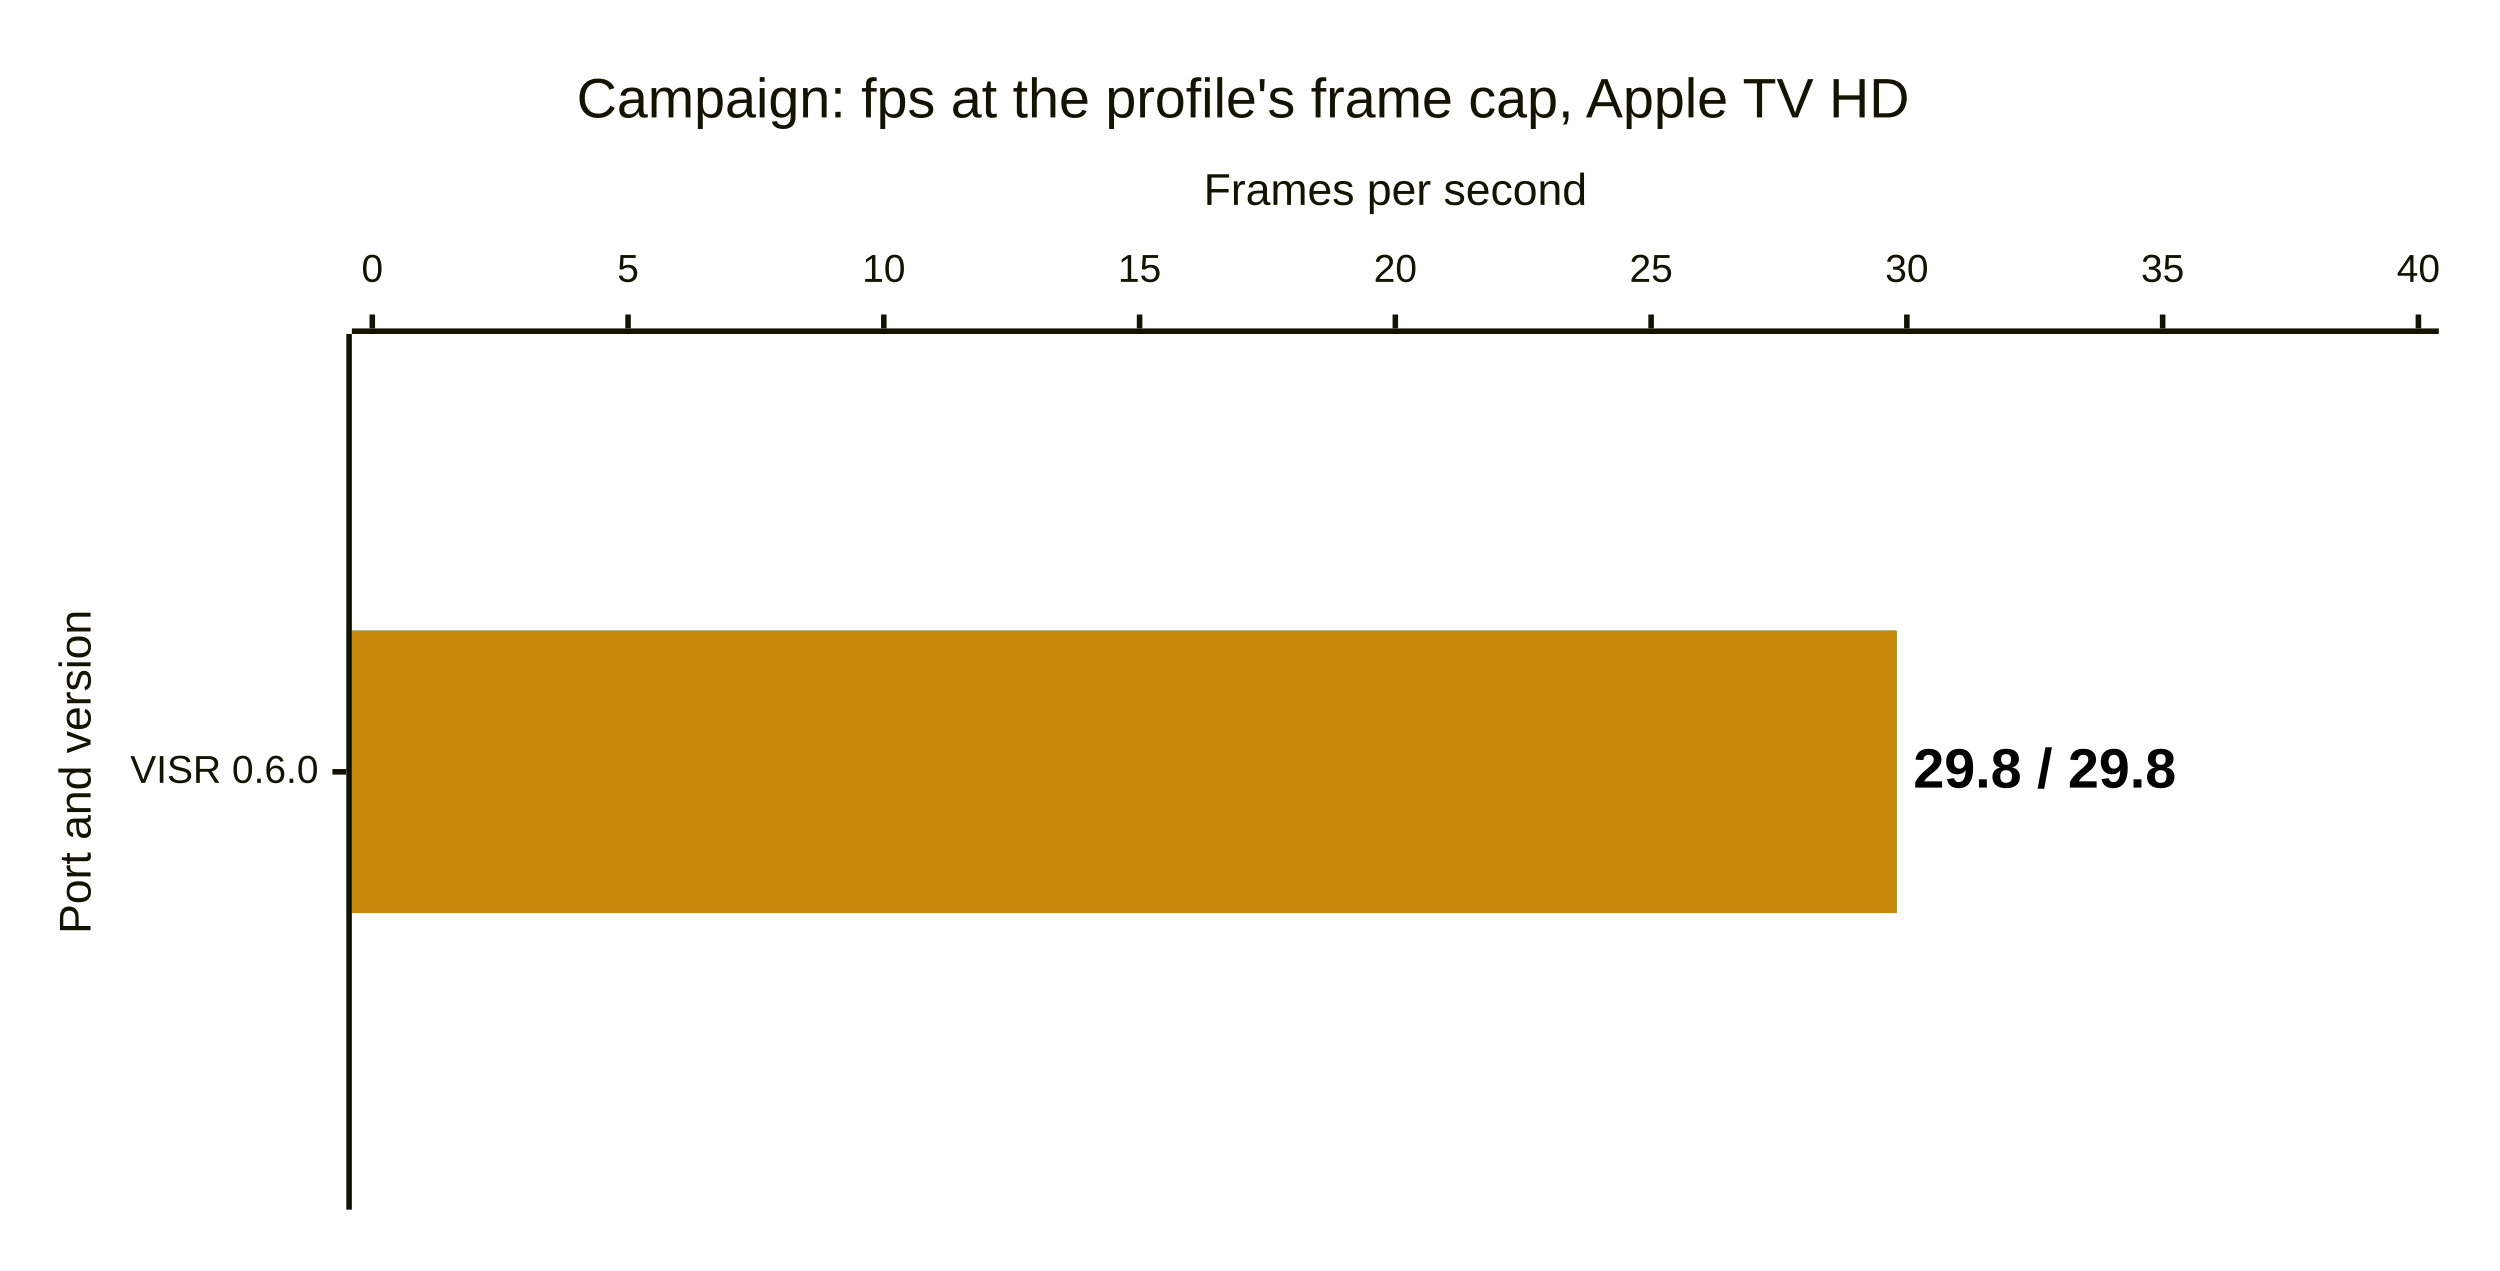
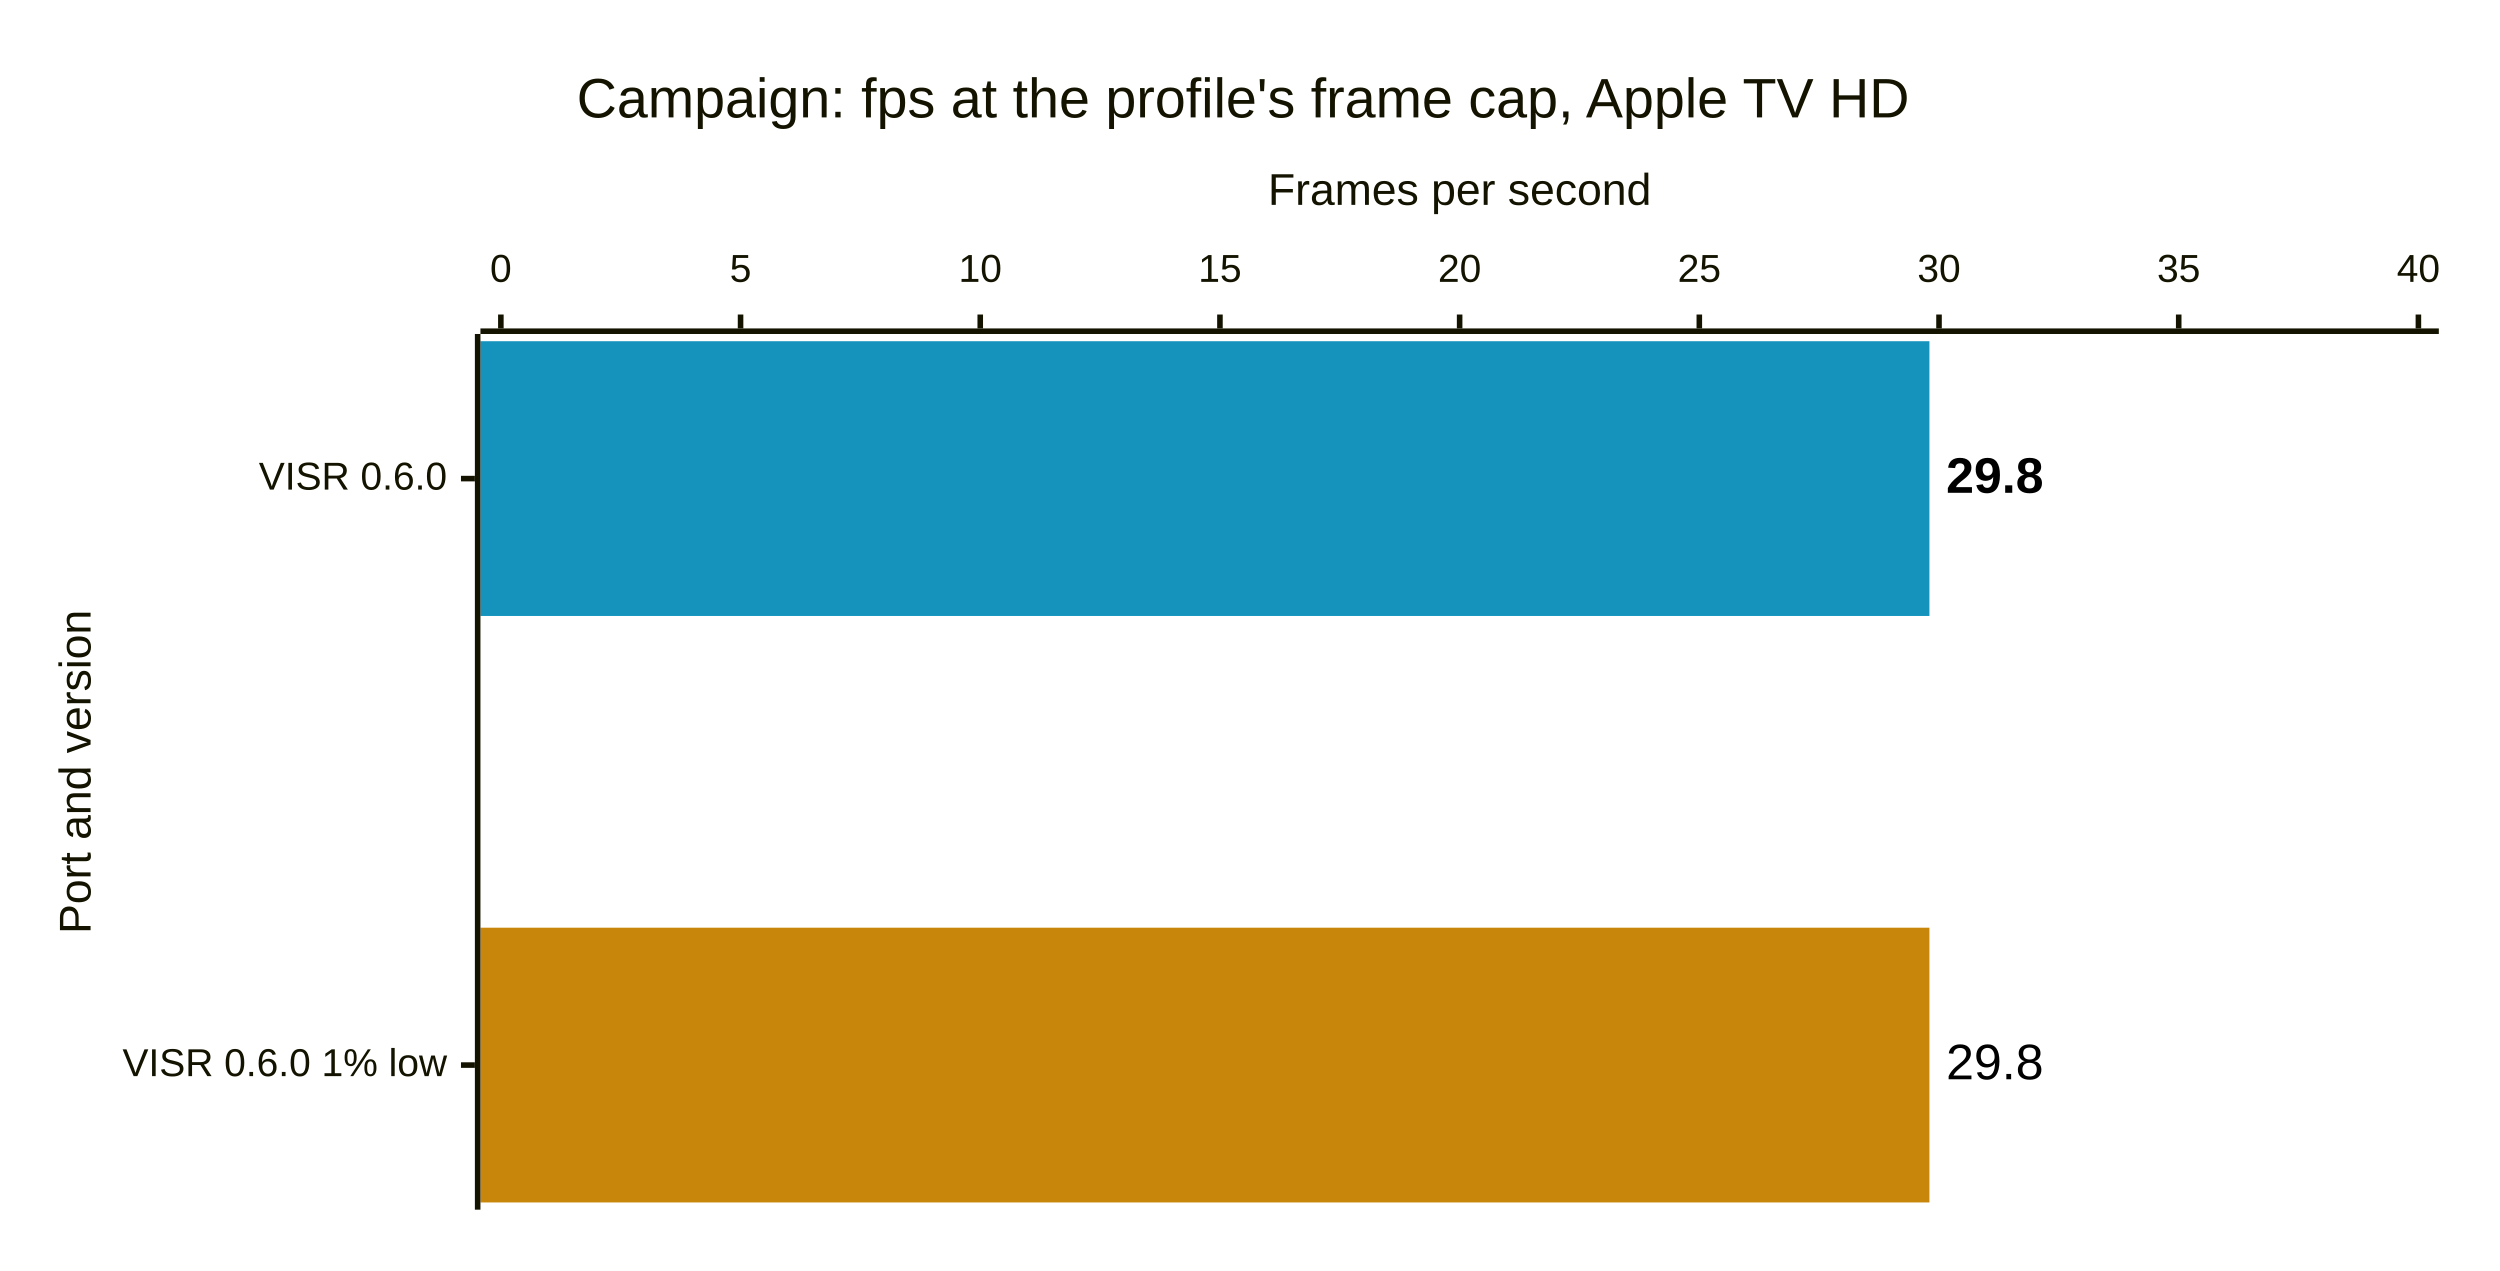
<svg xmlns="http://www.w3.org/2000/svg" id="static" width="100%" style="max-width: 899px;" viewBox="-17 -15 899 457" role="graphics-document document" aria-roledescription="xychart">
  <style>#static{font-family:"trebuchet ms",verdana,arial,sans-serif;font-size:16px;fill:#333;}@keyframes edge-animation-frame{from{stroke-dashoffset:0;}}@keyframes dash{to{stroke-dashoffset:0;}}#static .edge-animation-slow{stroke-dasharray:9,5!important;stroke-dashoffset:900;animation:dash 50s linear infinite;stroke-linecap:round;}#static .edge-animation-fast{stroke-dasharray:9,5!important;stroke-dashoffset:900;animation:dash 20s linear infinite;stroke-linecap:round;}#static .error-icon{fill:#552222;}#static .error-text{fill:#552222;stroke:#552222;}#static .edge-thickness-normal{stroke-width:1px;}#static .edge-thickness-thick{stroke-width:3.5px;}#static .edge-pattern-solid{stroke-dasharray:0;}#static .edge-thickness-invisible{stroke-width:0;fill:none;}#static .edge-pattern-dashed{stroke-dasharray:3;}#static .edge-pattern-dotted{stroke-dasharray:2;}#static .marker{fill:#333333;stroke:#333333;}#static .marker.cross{stroke:#333333;}#static svg{font-family:"trebuchet ms",verdana,arial,sans-serif;font-size:16px;}#static p{margin:0;}#static :root{--mermaid-font-family:"trebuchet ms",verdana,arial,sans-serif;}</style>
  <g />
  <g class="main">
    <rect width="899" height="457" class="background" fill="white" x="-17" y="-15" />
    <g class="chart-title">
      <text x="0" y="0" fill="#131300" font-size="20" dominant-baseline="middle" text-anchor="middle" transform="translate(430, 21.55078) rotate(0)">Campaign: fps at the profile's frame cap, Apple TV HD</text>
    </g>
    <g class="plot">
      <g class="bar-plot-0">
-         <rect x="109.531" y="211.774" width="555.501" height="101.554" fill="#1593bd" stroke="#1593bd" stroke-width="0" />
+         <rect x="155.766" y="107.702" width="521.056" height="98.8" fill="#1593bd" stroke="#1593bd" stroke-width="0" />
+         <rect x="155.766" y="318.6" width="7.344" height="98.8" fill="#1593bd" stroke="#1593bd" stroke-width="0" display="none" />
      </g>
      <g class="bar-plot-1">
-         <rect x="109.531" y="211.774" width="555.501" height="101.554" fill="#c8870a" stroke="#c8870a" stroke-width="0" />
+         <rect x="155.766" y="107.702" width="7.344" height="98.8" fill="#c8870a" stroke="#c8870a" stroke-width="0" display="none" />
+         <rect x="155.766" y="318.6" width="521.056" height="98.8" fill="#c8870a" stroke="#c8870a" stroke-width="0" />
      </g>
-       <text x="671.032" y="262.551" dominant-baseline="middle" fill="currentColor" font-size="20" font-weight="600" class="bar-value">29.8 / 29.8</text>
+       <text x="682.822" y="157.102" dominant-baseline="middle" fill="currentColor" font-size="18" font-weight="600" class="bar-value">29.8</text>
+       <text x="682.822" y="368" dominant-baseline="middle" fill="currentColor" font-size="18" font-weight="400" class="bar-value">29.8</text>
    </g>
    <g class="left-axis">
      <g class="axisl-line">
-         <path d="M 108.531,105.102 L 108.531,420" fill="none" stroke="#131300" stroke-width="2" />
+         <path d="M 154.766,105.102 L 154.766,420" fill="none" stroke="#131300" stroke-width="2" />
      </g>
      <g class="label">
-         <text x="0" y="0" fill="#131300" font-size="14" dominant-baseline="middle" text-anchor="end" transform="translate(97.53125, 262.5508) rotate(0)">VISR 0.6.0</text>
+         <text x="0" y="0" fill="#131300" font-size="14" dominant-baseline="middle" text-anchor="end" transform="translate(143.7656, 157.1016) rotate(0)">VISR 0.6.0</text>
+         <text x="0" y="0" fill="#131300" font-size="14" dominant-baseline="middle" text-anchor="end" transform="translate(143.7656, 368) rotate(0)">VISR 0.6.0 1% low</text>
      </g>
      <g class="ticks">
-         <path d="M 107.531,262.551 L 102.531,262.551" fill="none" stroke="#131300" stroke-width="2" />
+         <path d="M 153.766,157.102 L 148.766,157.102" fill="none" stroke="#131300" stroke-width="2" />
+         <path d="M 153.766,368 L 148.766,368" fill="none" stroke="#131300" stroke-width="2" />
      </g>
      <g class="title">
        <text x="0" y="0" fill="#131300" font-size="16" dominant-baseline="text-before-edge" text-anchor="middle" transform="translate(5, 262.5508) rotate(270)">Port and version</text>
      </g>
    </g>
    <g class="top-axis">
      <g class="axis-line">
-         <path d="M 109.531,104.102 L 860,104.102" fill="none" stroke="#131300" stroke-width="2" />
+         <path d="M 155.766,104.102 L 860,104.102" fill="none" stroke="#131300" stroke-width="2" />
      </g>
      <g class="label">
-         <text x="0" y="0" fill="#131300" font-size="14" dominant-baseline="text-before-edge" text-anchor="middle" transform="translate(116.875, 77.10156) rotate(0)">0</text>
-         <text x="0" y="0" fill="#131300" font-size="14" dominant-baseline="text-before-edge" text-anchor="middle" transform="translate(208.8477, 77.10156) rotate(0)">5</text>
-         <text x="0" y="0" fill="#131300" font-size="14" dominant-baseline="text-before-edge" text-anchor="middle" transform="translate(300.8203, 77.10156) rotate(0)">10</text>
-         <text x="0" y="0" fill="#131300" font-size="14" dominant-baseline="text-before-edge" text-anchor="middle" transform="translate(392.793, 77.10156) rotate(0)">15</text>
-         <text x="0" y="0" fill="#131300" font-size="14" dominant-baseline="text-before-edge" text-anchor="middle" transform="translate(484.7656, 77.10156) rotate(0)">20</text>
-         <text x="0" y="0" fill="#131300" font-size="14" dominant-baseline="text-before-edge" text-anchor="middle" transform="translate(576.7383, 77.10156) rotate(0)">25</text>
-         <text x="0" y="0" fill="#131300" font-size="14" dominant-baseline="text-before-edge" text-anchor="middle" transform="translate(668.7109, 77.10156) rotate(0)">30</text>
-         <text x="0" y="0" fill="#131300" font-size="14" dominant-baseline="text-before-edge" text-anchor="middle" transform="translate(760.6836, 77.10156) rotate(0)">35</text>
+         <text x="0" y="0" fill="#131300" font-size="14" dominant-baseline="text-before-edge" text-anchor="middle" transform="translate(163.1094, 77.10156) rotate(0)">0</text>
+         <text x="0" y="0" fill="#131300" font-size="14" dominant-baseline="text-before-edge" text-anchor="middle" transform="translate(249.3027, 77.10156) rotate(0)">5</text>
+         <text x="0" y="0" fill="#131300" font-size="14" dominant-baseline="text-before-edge" text-anchor="middle" transform="translate(335.4961, 77.10156) rotate(0)">10</text>
+         <text x="0" y="0" fill="#131300" font-size="14" dominant-baseline="text-before-edge" text-anchor="middle" transform="translate(421.6895, 77.10156) rotate(0)">15</text>
+         <text x="0" y="0" fill="#131300" font-size="14" dominant-baseline="text-before-edge" text-anchor="middle" transform="translate(507.8828, 77.10156) rotate(0)">20</text>
+         <text x="0" y="0" fill="#131300" font-size="14" dominant-baseline="text-before-edge" text-anchor="middle" transform="translate(594.0762, 77.10156) rotate(0)">25</text>
+         <text x="0" y="0" fill="#131300" font-size="14" dominant-baseline="text-before-edge" text-anchor="middle" transform="translate(680.2695, 77.10156) rotate(0)">30</text>
+         <text x="0" y="0" fill="#131300" font-size="14" dominant-baseline="text-before-edge" text-anchor="middle" transform="translate(766.4629, 77.10156) rotate(0)">35</text>
        <text x="0" y="0" fill="#131300" font-size="14" dominant-baseline="text-before-edge" text-anchor="middle" transform="translate(852.6562, 77.10156) rotate(0)">40</text>
      </g>
      <g class="ticks">
-         <path d="M 116.875,103.102 L 116.875,98.102" fill="none" stroke="#131300" stroke-width="2" />
-         <path d="M 208.848,103.102 L 208.848,98.102" fill="none" stroke="#131300" stroke-width="2" />
-         <path d="M 300.82,103.102 L 300.82,98.102" fill="none" stroke="#131300" stroke-width="2" />
-         <path d="M 392.793,103.102 L 392.793,98.102" fill="none" stroke="#131300" stroke-width="2" />
-         <path d="M 484.766,103.102 L 484.766,98.102" fill="none" stroke="#131300" stroke-width="2" />
-         <path d="M 576.738,103.102 L 576.738,98.102" fill="none" stroke="#131300" stroke-width="2" />
-         <path d="M 668.711,103.102 L 668.711,98.102" fill="none" stroke="#131300" stroke-width="2" />
-         <path d="M 760.684,103.102 L 760.684,98.102" fill="none" stroke="#131300" stroke-width="2" />
+         <path d="M 163.109,103.102 L 163.109,98.102" fill="none" stroke="#131300" stroke-width="2" />
+         <path d="M 249.303,103.102 L 249.303,98.102" fill="none" stroke="#131300" stroke-width="2" />
+         <path d="M 335.496,103.102 L 335.496,98.102" fill="none" stroke="#131300" stroke-width="2" />
+         <path d="M 421.689,103.102 L 421.689,98.102" fill="none" stroke="#131300" stroke-width="2" />
+         <path d="M 507.883,103.102 L 507.883,98.102" fill="none" stroke="#131300" stroke-width="2" />
+         <path d="M 594.076,103.102 L 594.076,98.102" fill="none" stroke="#131300" stroke-width="2" />
+         <path d="M 680.27,103.102 L 680.27,98.102" fill="none" stroke="#131300" stroke-width="2" />
+         <path d="M 766.463,103.102 L 766.463,98.102" fill="none" stroke="#131300" stroke-width="2" />
        <path d="M 852.656,103.102 L 852.656,98.102" fill="none" stroke="#131300" stroke-width="2" />
      </g>
      <g class="title">
-         <text x="0" y="0" fill="#131300" font-size="16" dominant-baseline="text-before-edge" text-anchor="middle" transform="translate(484.7656, 48.10156) rotate(0)">Frames per second</text>
+         <text x="0" y="0" fill="#131300" font-size="16" dominant-baseline="text-before-edge" text-anchor="middle" transform="translate(507.8828, 48.10156) rotate(0)">Frames per second</text>
      </g>
    </g>
  </g>
  <g class="mermaid-tmp-group" />
</svg>
